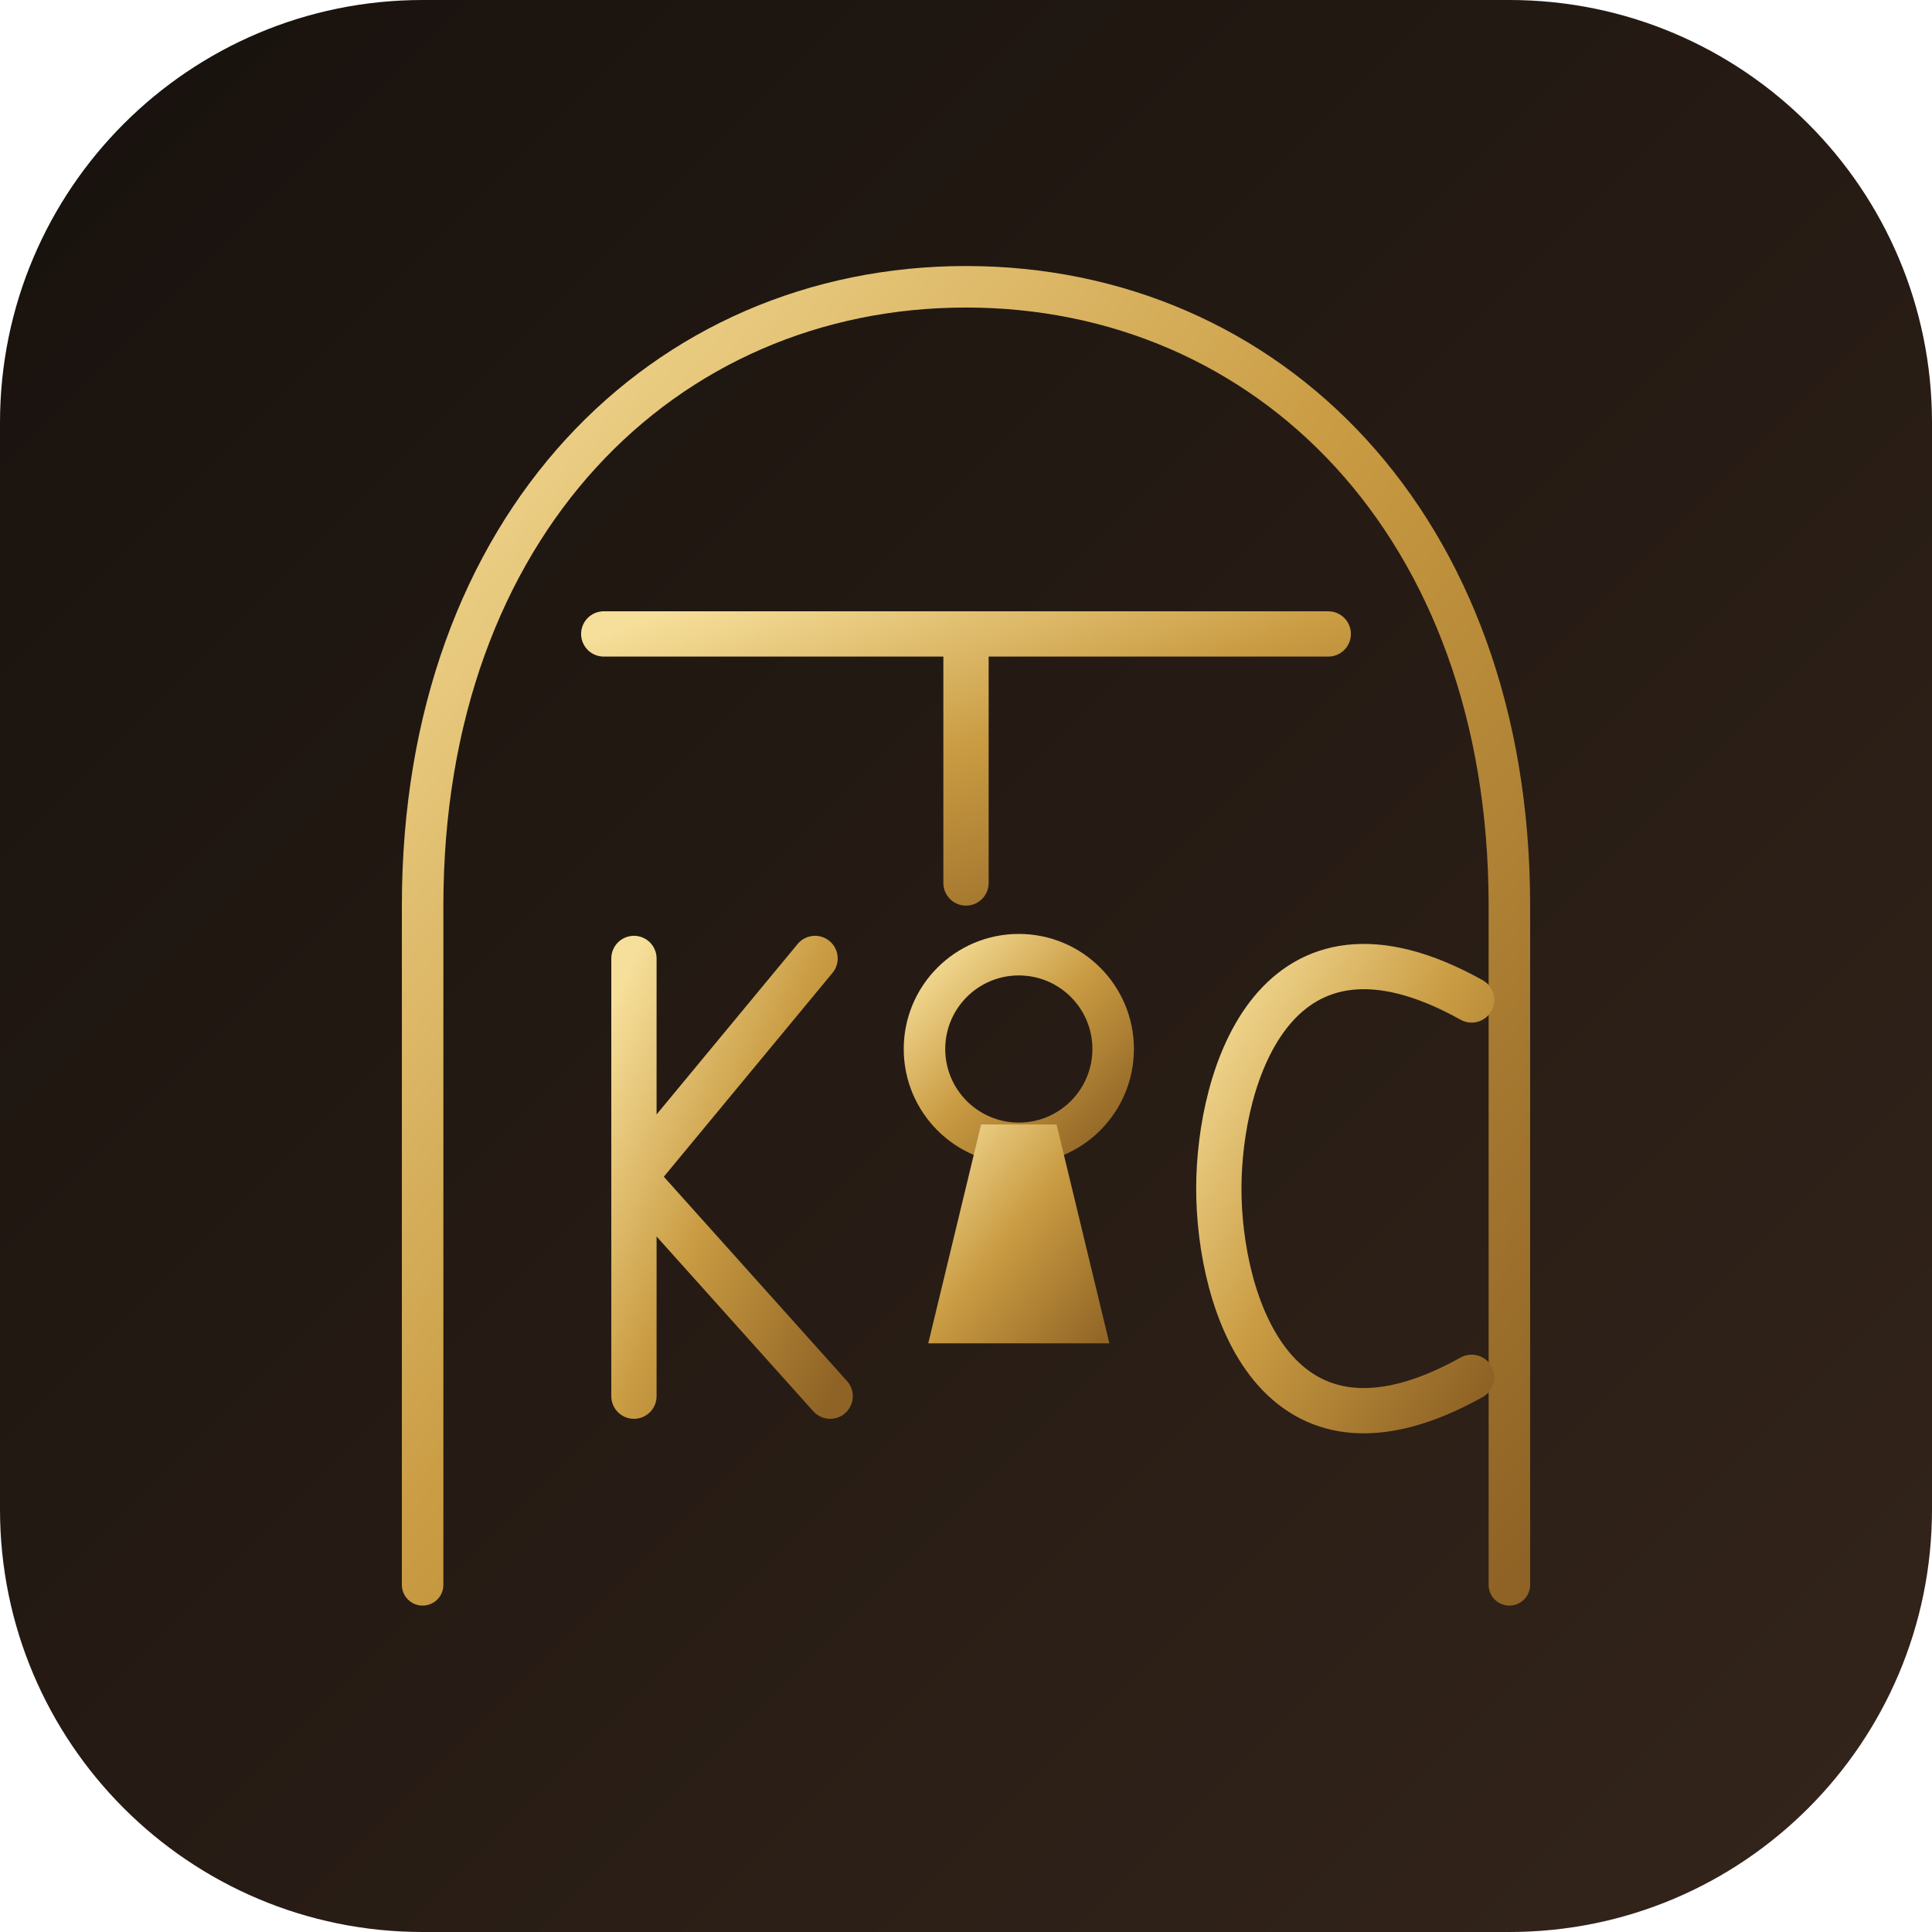
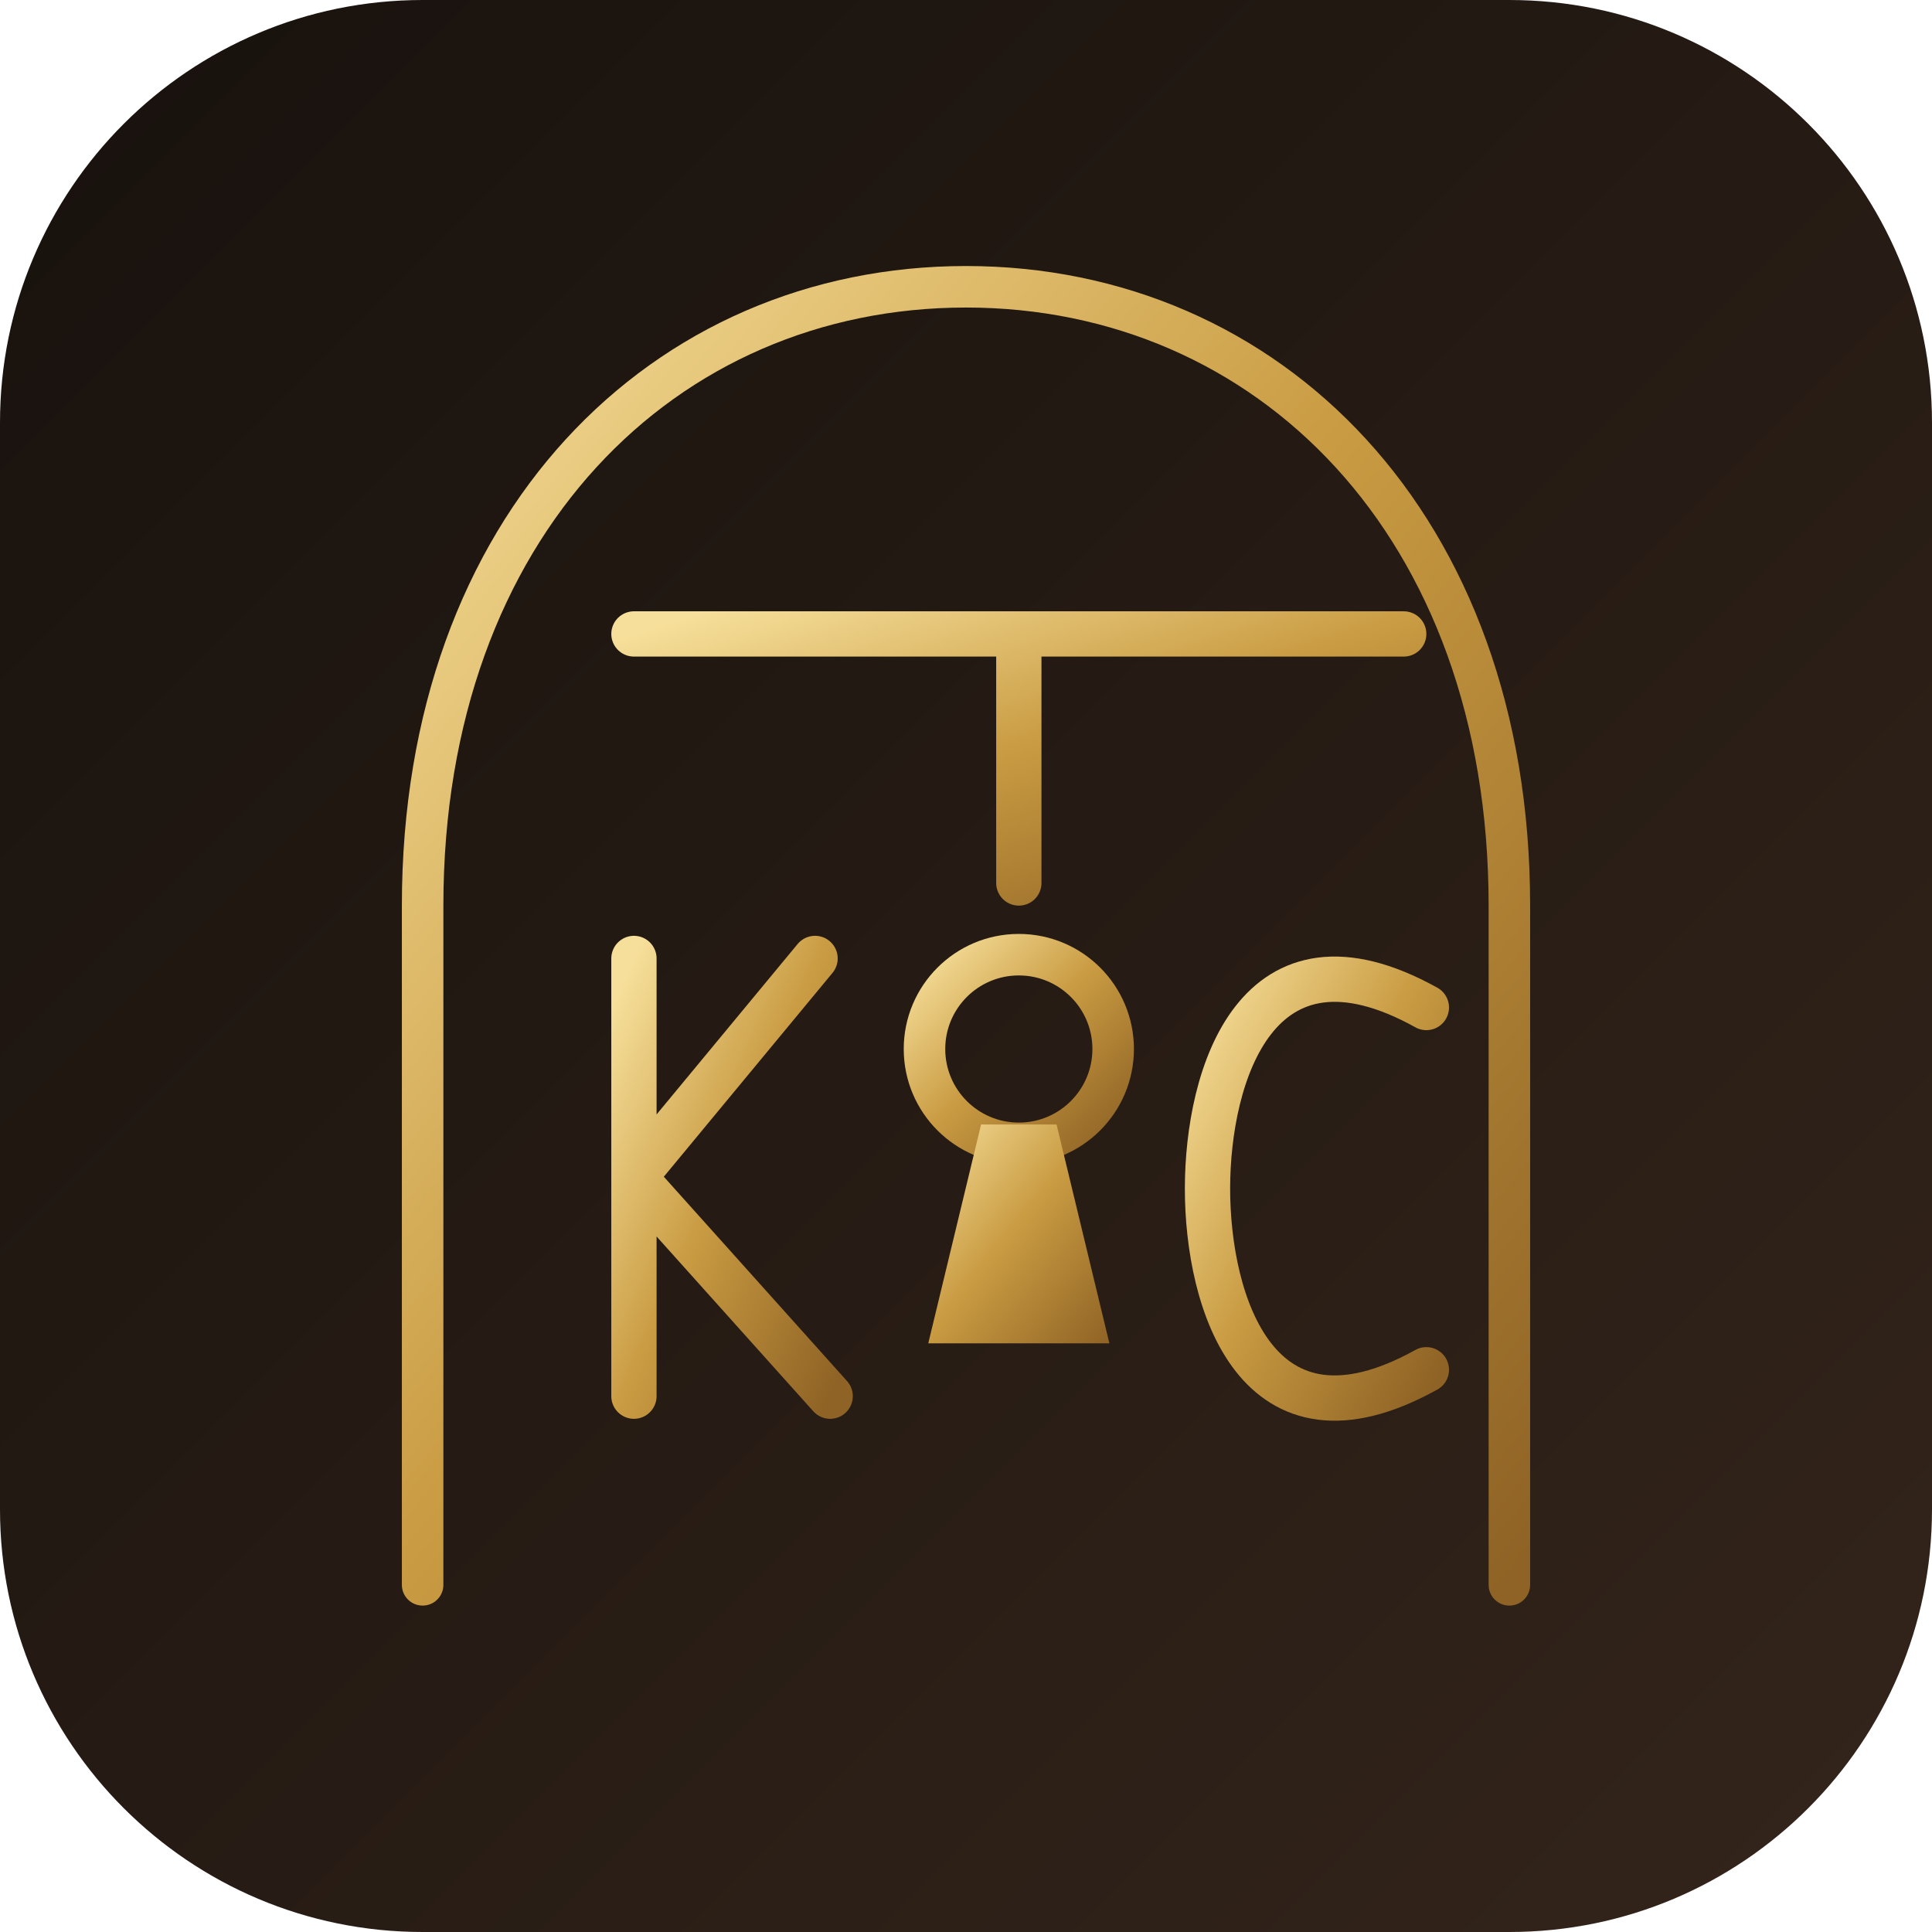
<svg xmlns="http://www.w3.org/2000/svg" viewBox="0 0 512 512" role="img" aria-labelledby="title desc">
  <defs>
    <linearGradient id="bg" x1="0" y1="0" x2="1" y2="1">
      <stop offset="0" stop-color="#17110d" />
      <stop offset="1" stop-color="#34251b" />
    </linearGradient>
    <linearGradient id="gold" x1="0" y1="0" x2="1" y2="1">
      <stop offset="0" stop-color="#f6df9a" />
      <stop offset=".48" stop-color="#c99b42" />
      <stop offset="1" stop-color="#8f6325" />
    </linearGradient>
  </defs>
  <rect width="512" height="512" rx="112" fill="url(#bg)" />
  <path d="M112 420V240C112 139 176 76 256 76s144 63 144 164v180" fill="none" stroke="url(#gold)" stroke-width="11" stroke-linecap="round" />
  <path d="M139 420h234" fill="none" stroke="url(#gold)" stroke-width="7" stroke-linecap="round" opacity=".78" />
-   <path d="M160 168h192M256 168v66" fill="none" stroke="url(#gold)" stroke-width="12" stroke-linecap="round" stroke-linejoin="round" />
+   <path d="M168 168h204M270 168v66" fill="none" stroke="url(#gold)" stroke-width="12" stroke-linecap="round" stroke-linejoin="round" />
  <path d="M168 254v116M168 312l48-58M168 312l52 58" fill="none" stroke="url(#gold)" stroke-width="12" stroke-linecap="round" stroke-linejoin="round" />
  <circle cx="270" cy="278" r="25" fill="none" stroke="url(#gold)" stroke-width="11" />
  <path d="M260 298h20l14 58h-48z" fill="url(#gold)" />
-   <path d="M390 265c-52-29-67 20-67 50s15 79 67 50" fill="none" stroke="url(#gold)" stroke-width="12" stroke-linecap="round" />
+   <path d="M378 267c-45-25-58 18-58 48s13 73 58 48" fill="none" stroke="url(#gold)" stroke-width="12" stroke-linecap="round" />
</svg>
